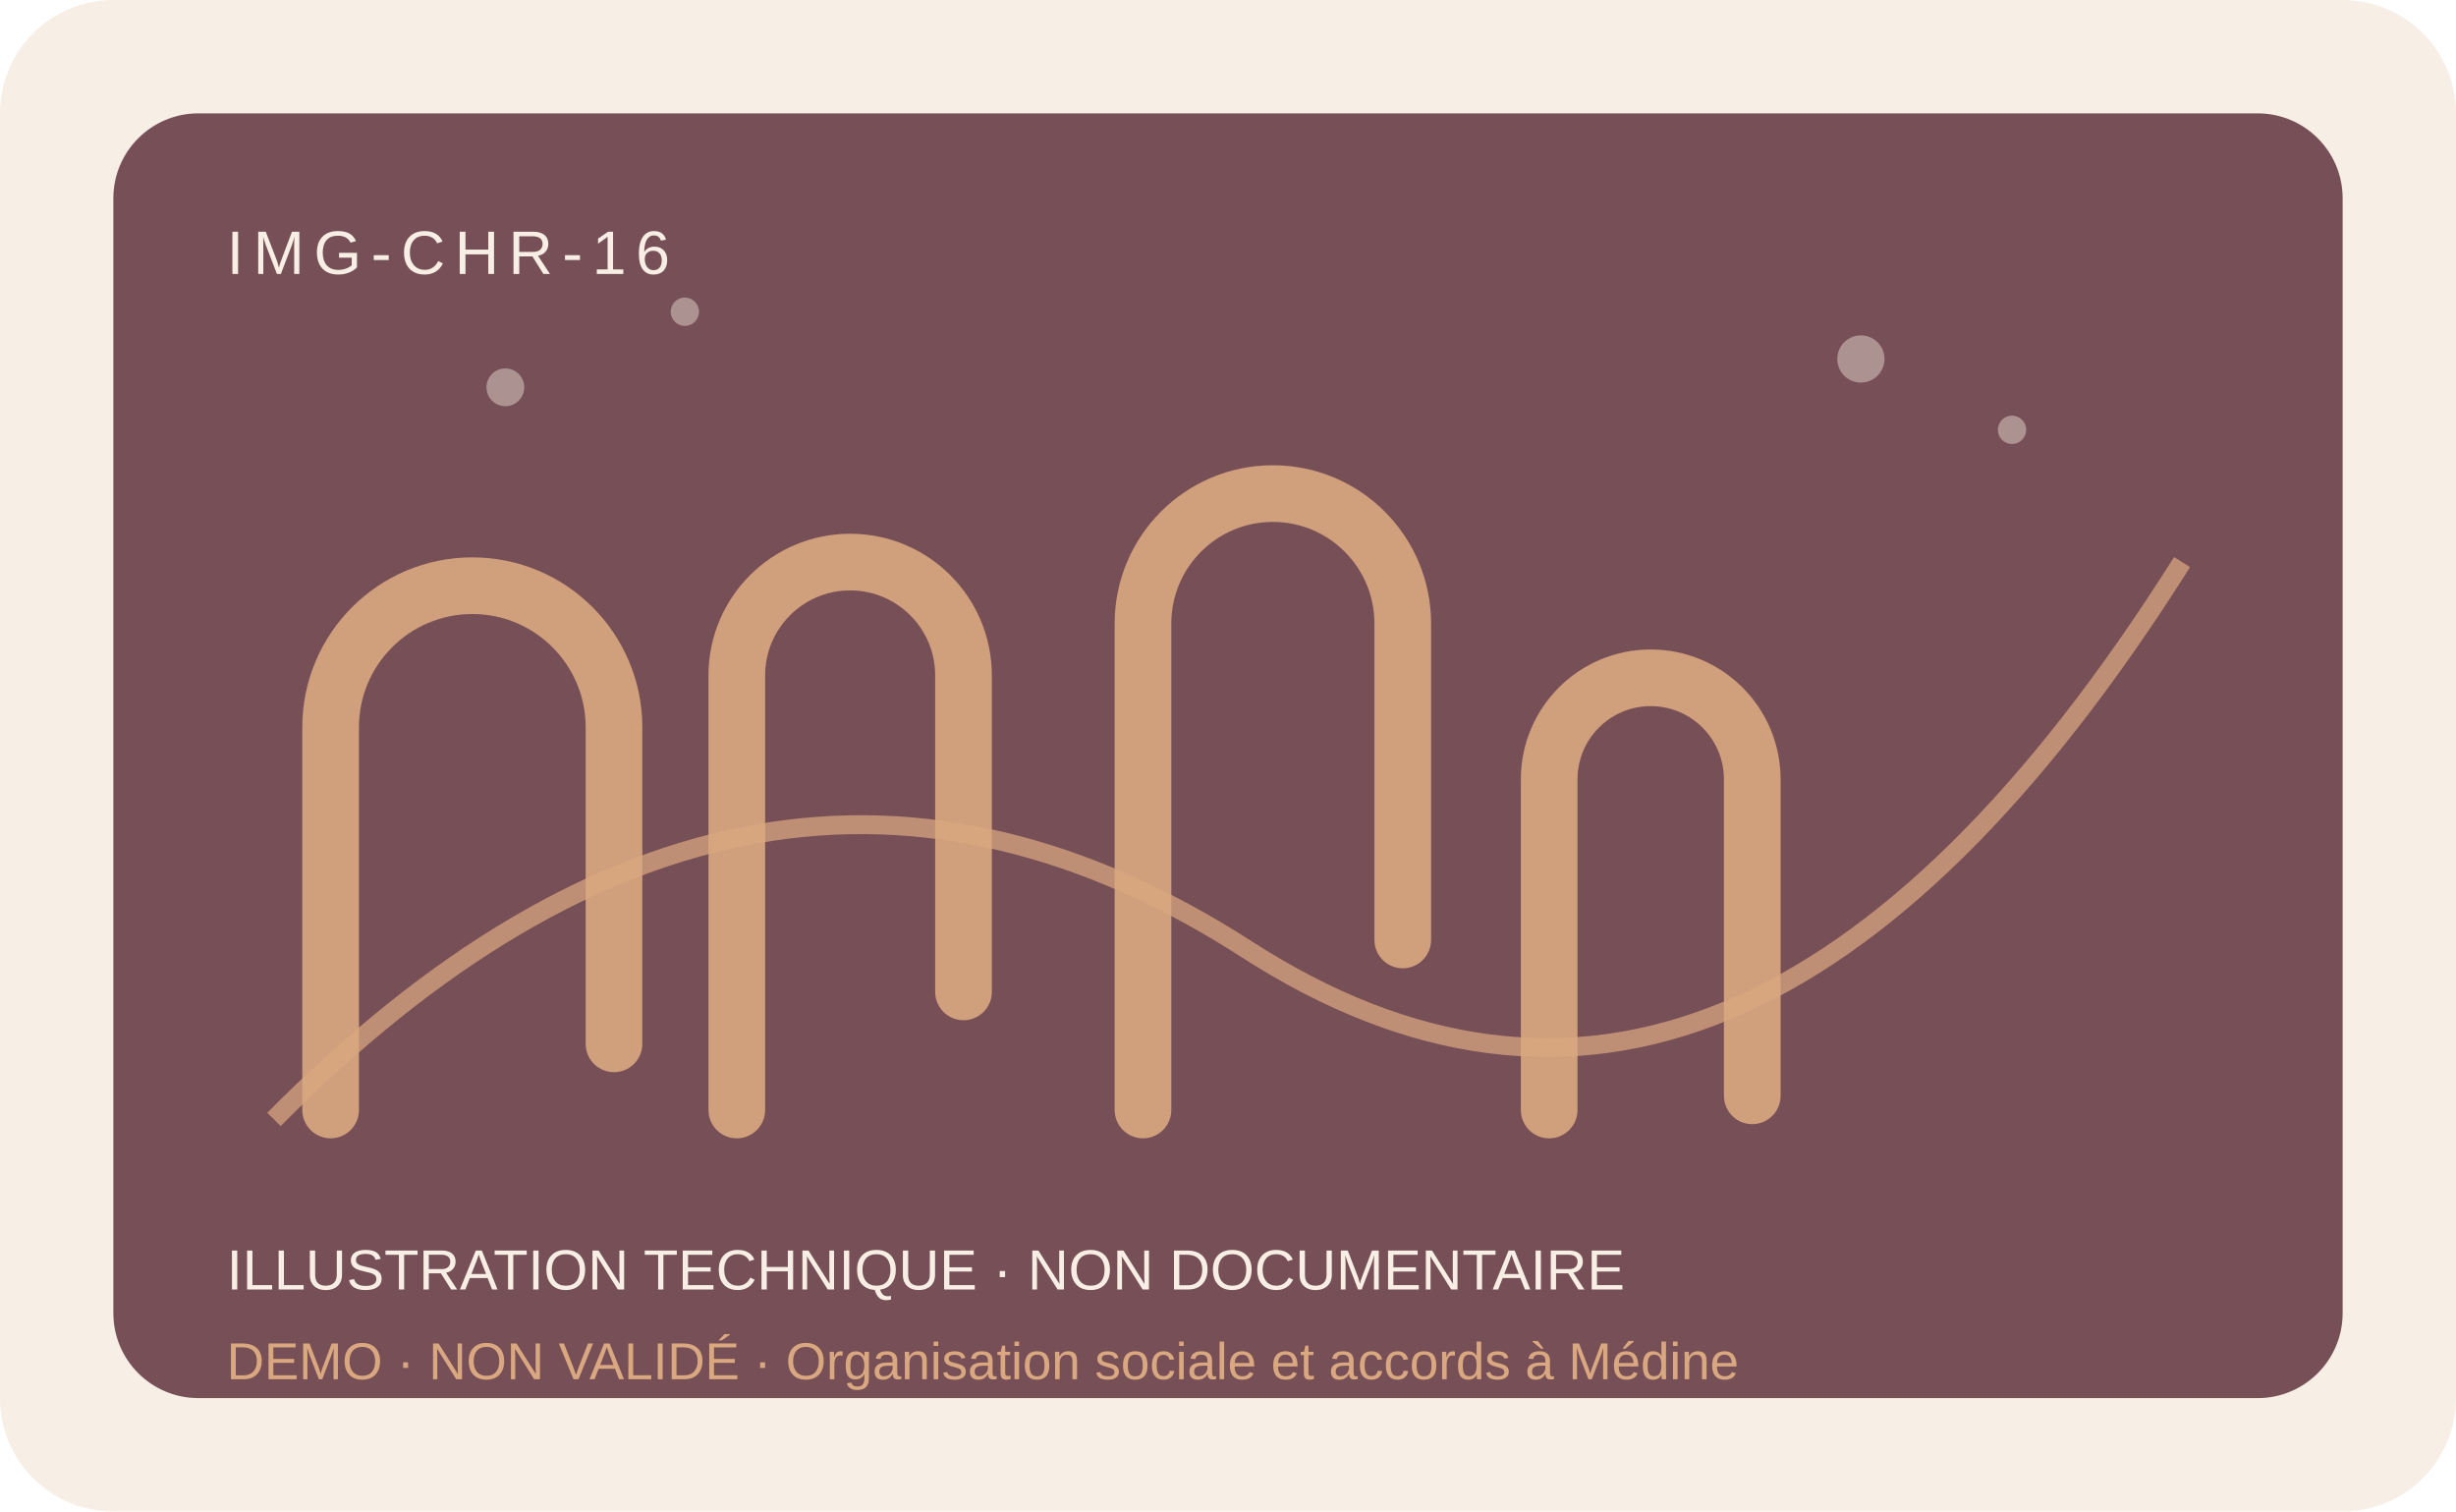
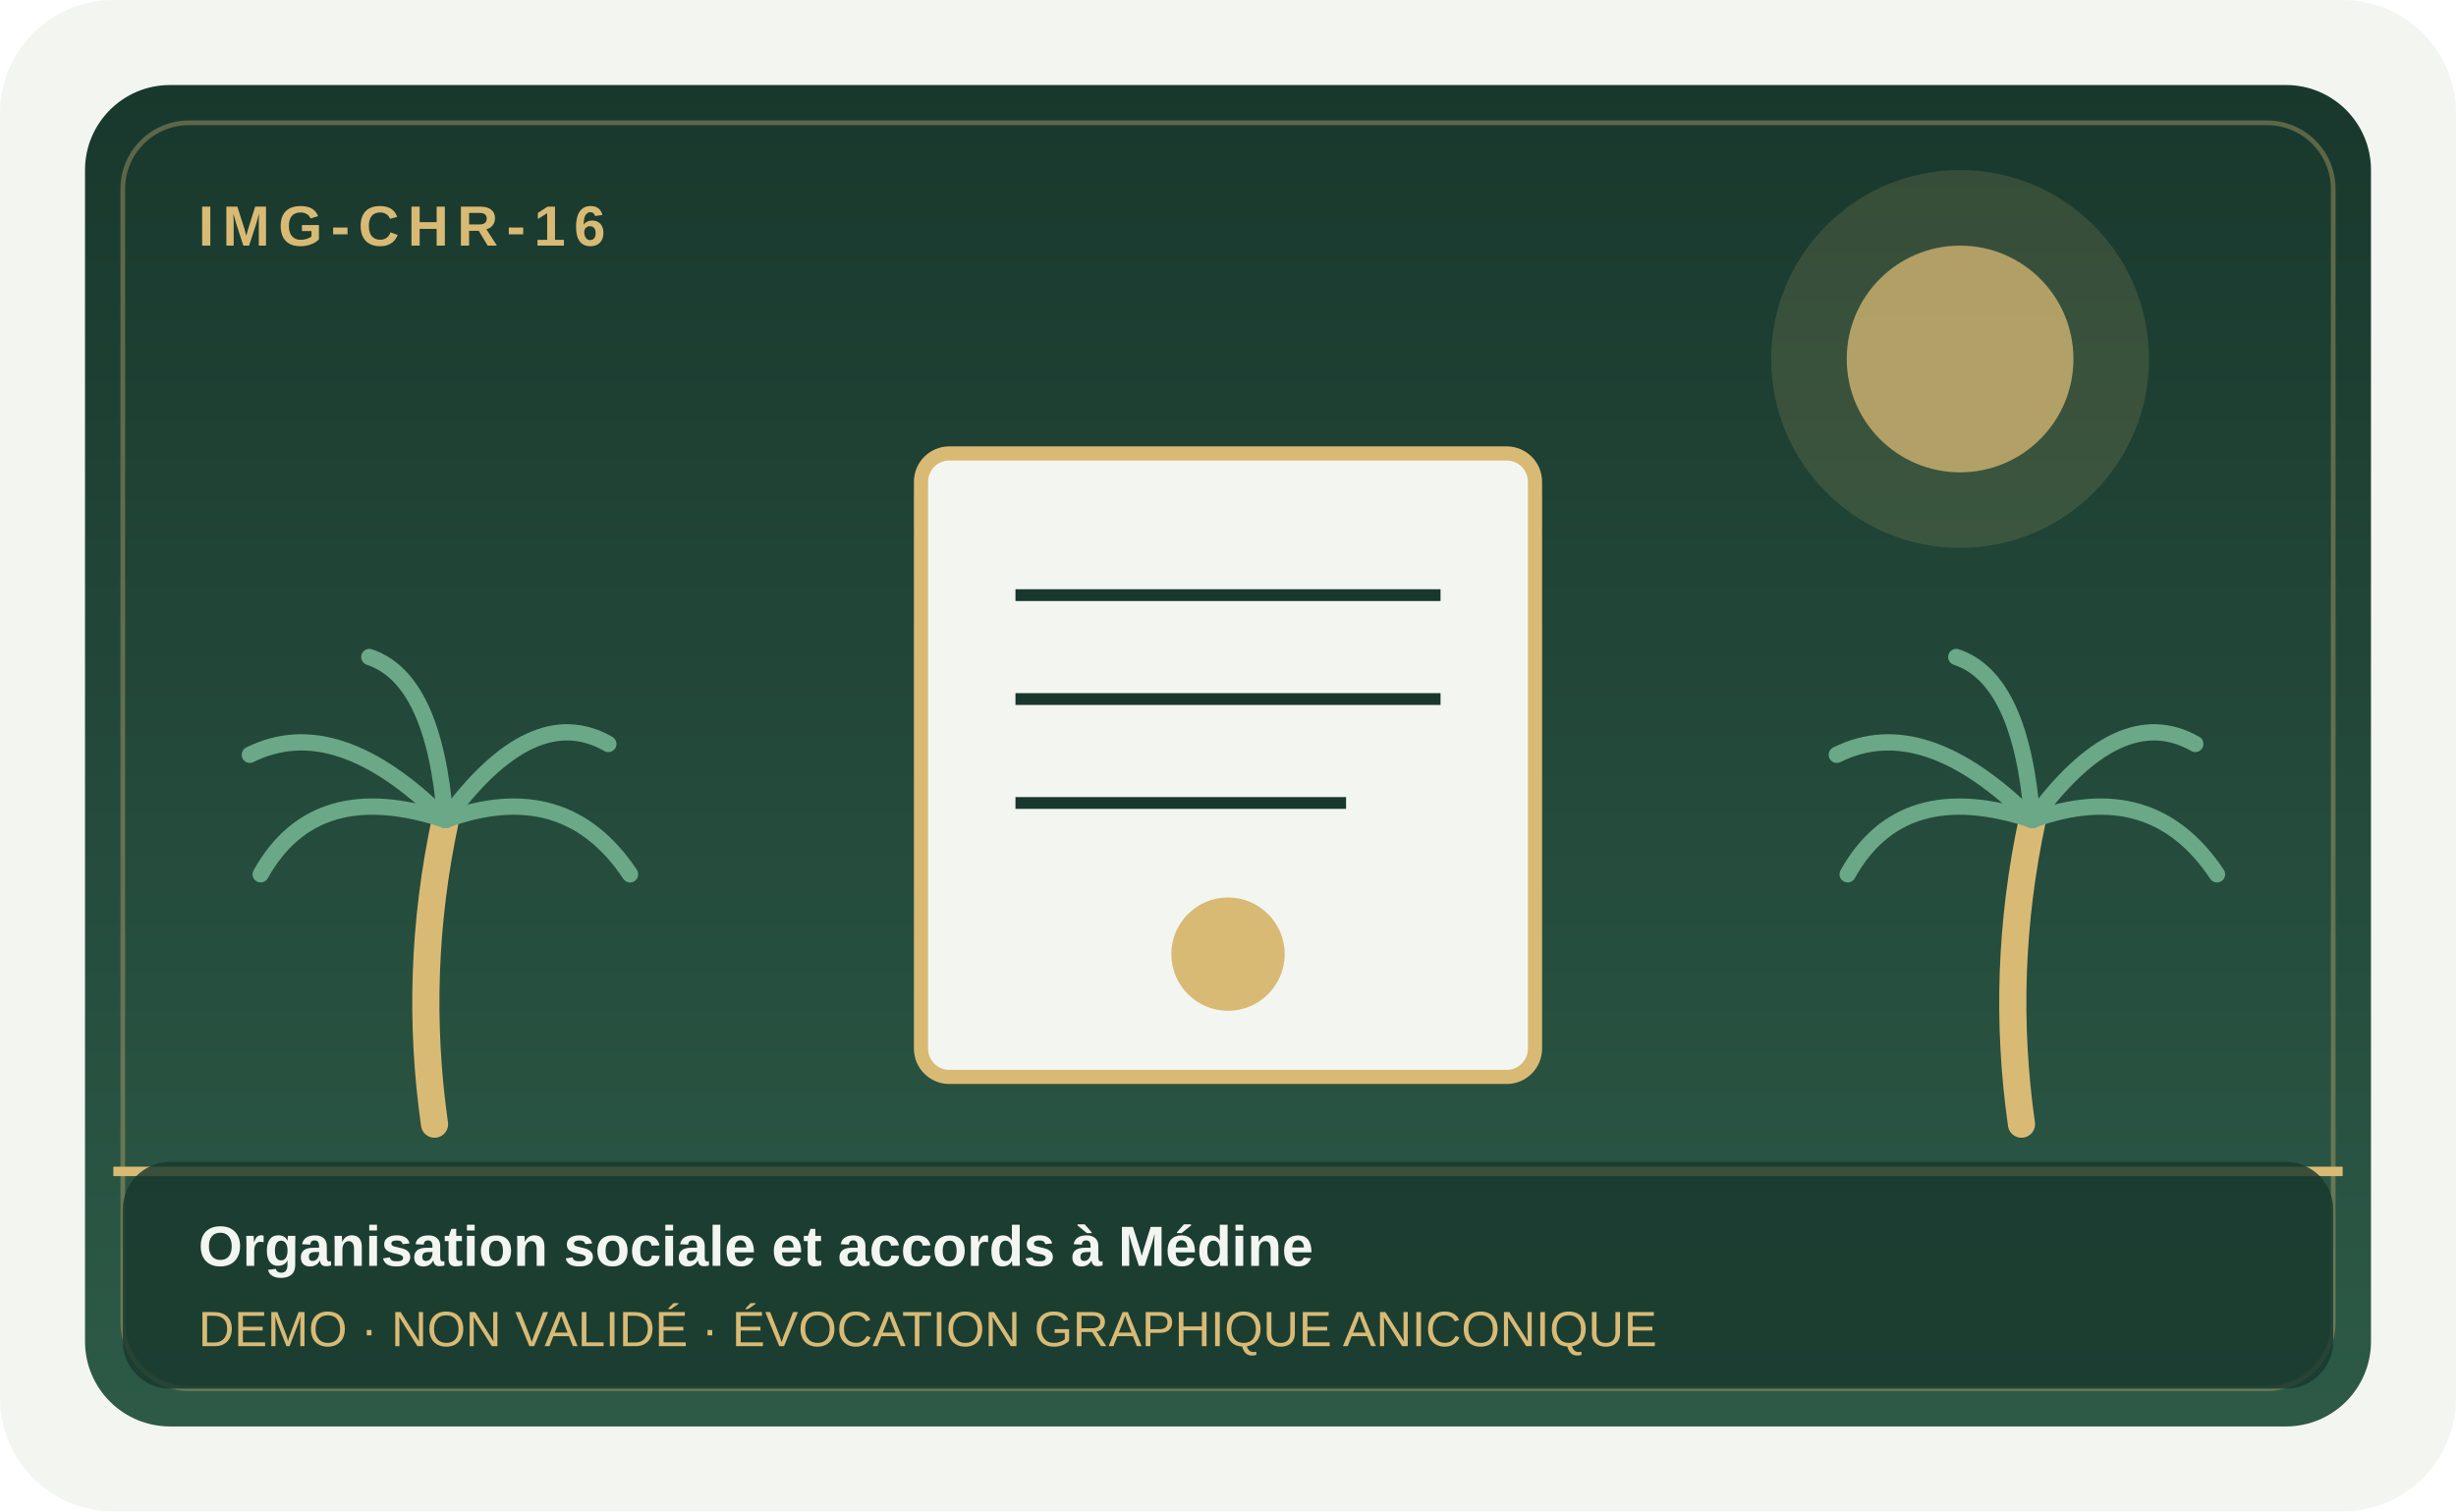
<svg xmlns="http://www.w3.org/2000/svg" viewBox="0 0 520 320" role="img" aria-labelledby="title desc">
-   <rect width="520" height="320" rx="24" fill="#f7eee5" />
-   <rect x="24" y="24" width="472" height="272" rx="18" fill="#714950" opacity=".96" />
-   <g opacity=".9">
-     <path d="M70 235V154a30 30 0 0 1 60 0v67" fill="none" stroke="#d9a780" stroke-width="12" stroke-linecap="round" />
-     <path d="M156 235V143a24 24 0 0 1 48 0v67" fill="none" stroke="#d9a780" stroke-width="12" stroke-linecap="round" />
-     <path d="M242 235V132a27.5 27.5 0 0 1 55 0v67" fill="none" stroke="#d9a780" stroke-width="12" stroke-linecap="round" />
-     <path d="M328 235V165a21.5 21.5 0 0 1 43 0v67" fill="none" stroke="#d9a780" stroke-width="12" stroke-linecap="round" />
+   <defs>
+     <linearGradient id="sky-img-chr-16" x1="0" y1="0" x2="0" y2="1">
+       <stop offset="0%" stop-color="#19382d" />
+       <stop offset="100%" stop-color="#2d5a47" />
+     </linearGradient>
+   </defs>
+   <rect width="520" height="320" rx="24" fill="#f3f6f0" />
+   <rect x="18" y="18" width="484" height="284" rx="18" fill="url(#sky-img-chr-16)" />
+   <rect x="26" y="26" width="468" height="268" rx="14" fill="none" stroke="#d9ba75" stroke-width="1" opacity="0.35" />
+   <g>
+     <circle cx="415" cy="76" r="24" fill="#d9ba75" opacity="0.75" />
+     <circle cx="415" cy="76" r="40" fill="#d9ba75" opacity="0.15" />
  </g>
-   <path d="M58 237 Q160 134 264 201 T462 119" fill="none" stroke="#d9a780" stroke-width="4" opacity=".72" />
-   <g fill="#f7eee5" opacity=".42">
-     <circle cx="107" cy="82" r="4" />
-     <circle cx="145" cy="66" r="3" />
-     <circle cx="394" cy="76" r="5" />
-     <circle cx="426" cy="91" r="3" />
+   <path d="M24 248 L496 248" stroke="#d9ba75" stroke-width="2" />
+   <g transform="translate(92,238) scale(1.15)">
+     <path d="M0 0 Q-4 -28 2 -56" fill="none" stroke="#d9ba75" stroke-width="5" stroke-linecap="round" />
+     <path d="M2 -56 Q-22 -64 -32 -46" fill="none" stroke="#6aa887" stroke-width="3" stroke-linecap="round" />
+     <path d="M2 -56 Q-18 -76 -34 -68" fill="none" stroke="#6aa887" stroke-width="3" stroke-linecap="round" />
+     <path d="M2 -56 Q0 -82 -12 -86" fill="none" stroke="#6aa887" stroke-width="3" stroke-linecap="round" />
+     <path d="M2 -56 Q18 -78 32 -70" fill="none" stroke="#6aa887" stroke-width="3" stroke-linecap="round" />
+     <path d="M2 -56 Q24 -64 36 -46" fill="none" stroke="#6aa887" stroke-width="3" stroke-linecap="round" />
  </g>
-   <text x="48" y="58" fill="#f7eee5" font-family="Arial, sans-serif" font-size="13" letter-spacing="2">IMG-CHR-16</text>
-   <text x="48" y="273" fill="#f7eee5" font-family="Arial, sans-serif" font-size="12">ILLUSTRATION TECHNIQUE · NON DOCUMENTAIRE</text>
-   <text x="48" y="292" fill="#d9a780" font-family="Arial, sans-serif" font-size="11">DEMO · NON VALIDÉ · Organisation sociale et accords à Médine</text>
+   <g transform="translate(428,238) scale(1.15)">
+     <path d="M0 0 Q-4 -28 2 -56" fill="none" stroke="#d9ba75" stroke-width="5" stroke-linecap="round" />
+     <path d="M2 -56 Q-22 -64 -32 -46" fill="none" stroke="#6aa887" stroke-width="3" stroke-linecap="round" />
+     <path d="M2 -56 Q-18 -76 -34 -68" fill="none" stroke="#6aa887" stroke-width="3" stroke-linecap="round" />
+     <path d="M2 -56 Q0 -82 -12 -86" fill="none" stroke="#6aa887" stroke-width="3" stroke-linecap="round" />
+     <path d="M2 -56 Q18 -78 32 -70" fill="none" stroke="#6aa887" stroke-width="3" stroke-linecap="round" />
+     <path d="M2 -56 Q24 -64 36 -46" fill="none" stroke="#6aa887" stroke-width="3" stroke-linecap="round" />
+   </g>
+   <rect x="195" y="96" width="130" height="132" rx="6" fill="#f3f6f0" stroke="#d9ba75" stroke-width="3" />
+   <line x1="215" y1="126" x2="305" y2="126" stroke="#19382d" stroke-width="2.5" />
+   <line x1="215" y1="148" x2="305" y2="148" stroke="#19382d" stroke-width="2.5" />
+   <line x1="215" y1="170" x2="285" y2="170" stroke="#19382d" stroke-width="2.5" />
+   <circle cx="260" cy="202" r="12" fill="#d9ba75" />
+   <rect x="26" y="246" width="468" height="48" rx="10" fill="#19382d" opacity="0.82" />
+   <text x="42" y="52" fill="#d9ba75" font-family="Arial, sans-serif" font-size="12" font-weight="bold" letter-spacing="1.8">IMG-CHR-16</text>
+   <text x="42" y="268" fill="#f3f6f0" font-family="Arial, sans-serif" font-size="12" font-weight="bold">Organisation sociale et accords à Médine</text>
+   <text x="42" y="285" fill="#d9ba75" font-family="Arial, sans-serif" font-size="10.5">DEMO · NON VALIDÉ · ÉVOCATION GRAPHIQUE ANICONIQUE</text>
</svg>
